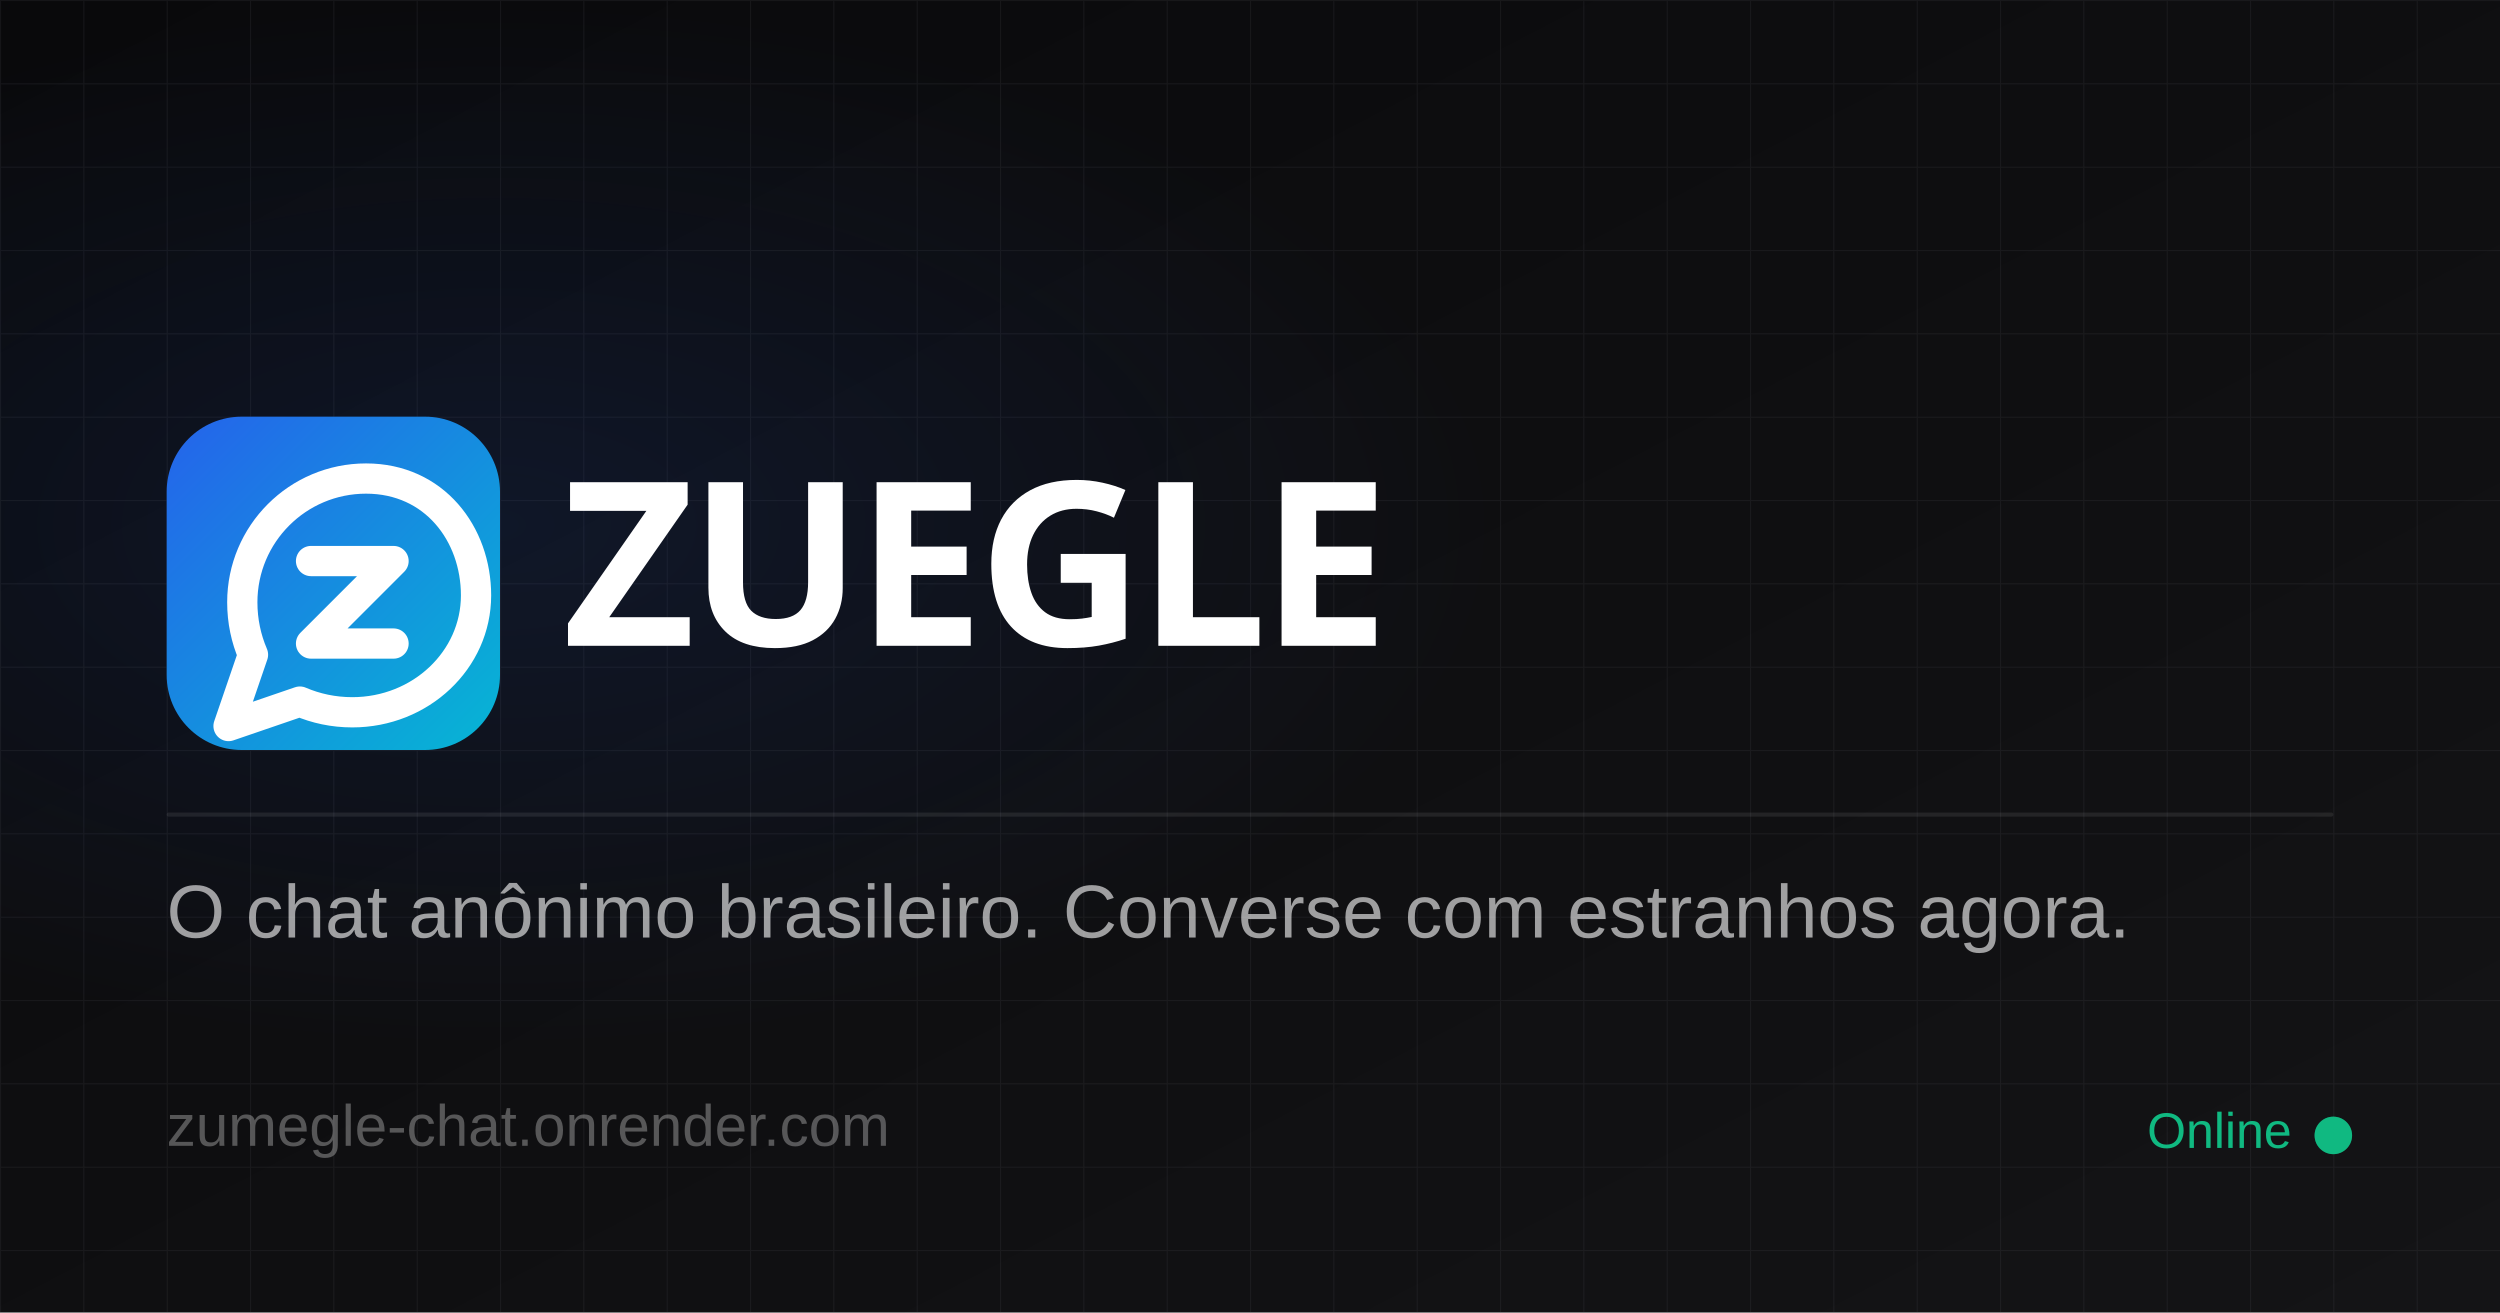
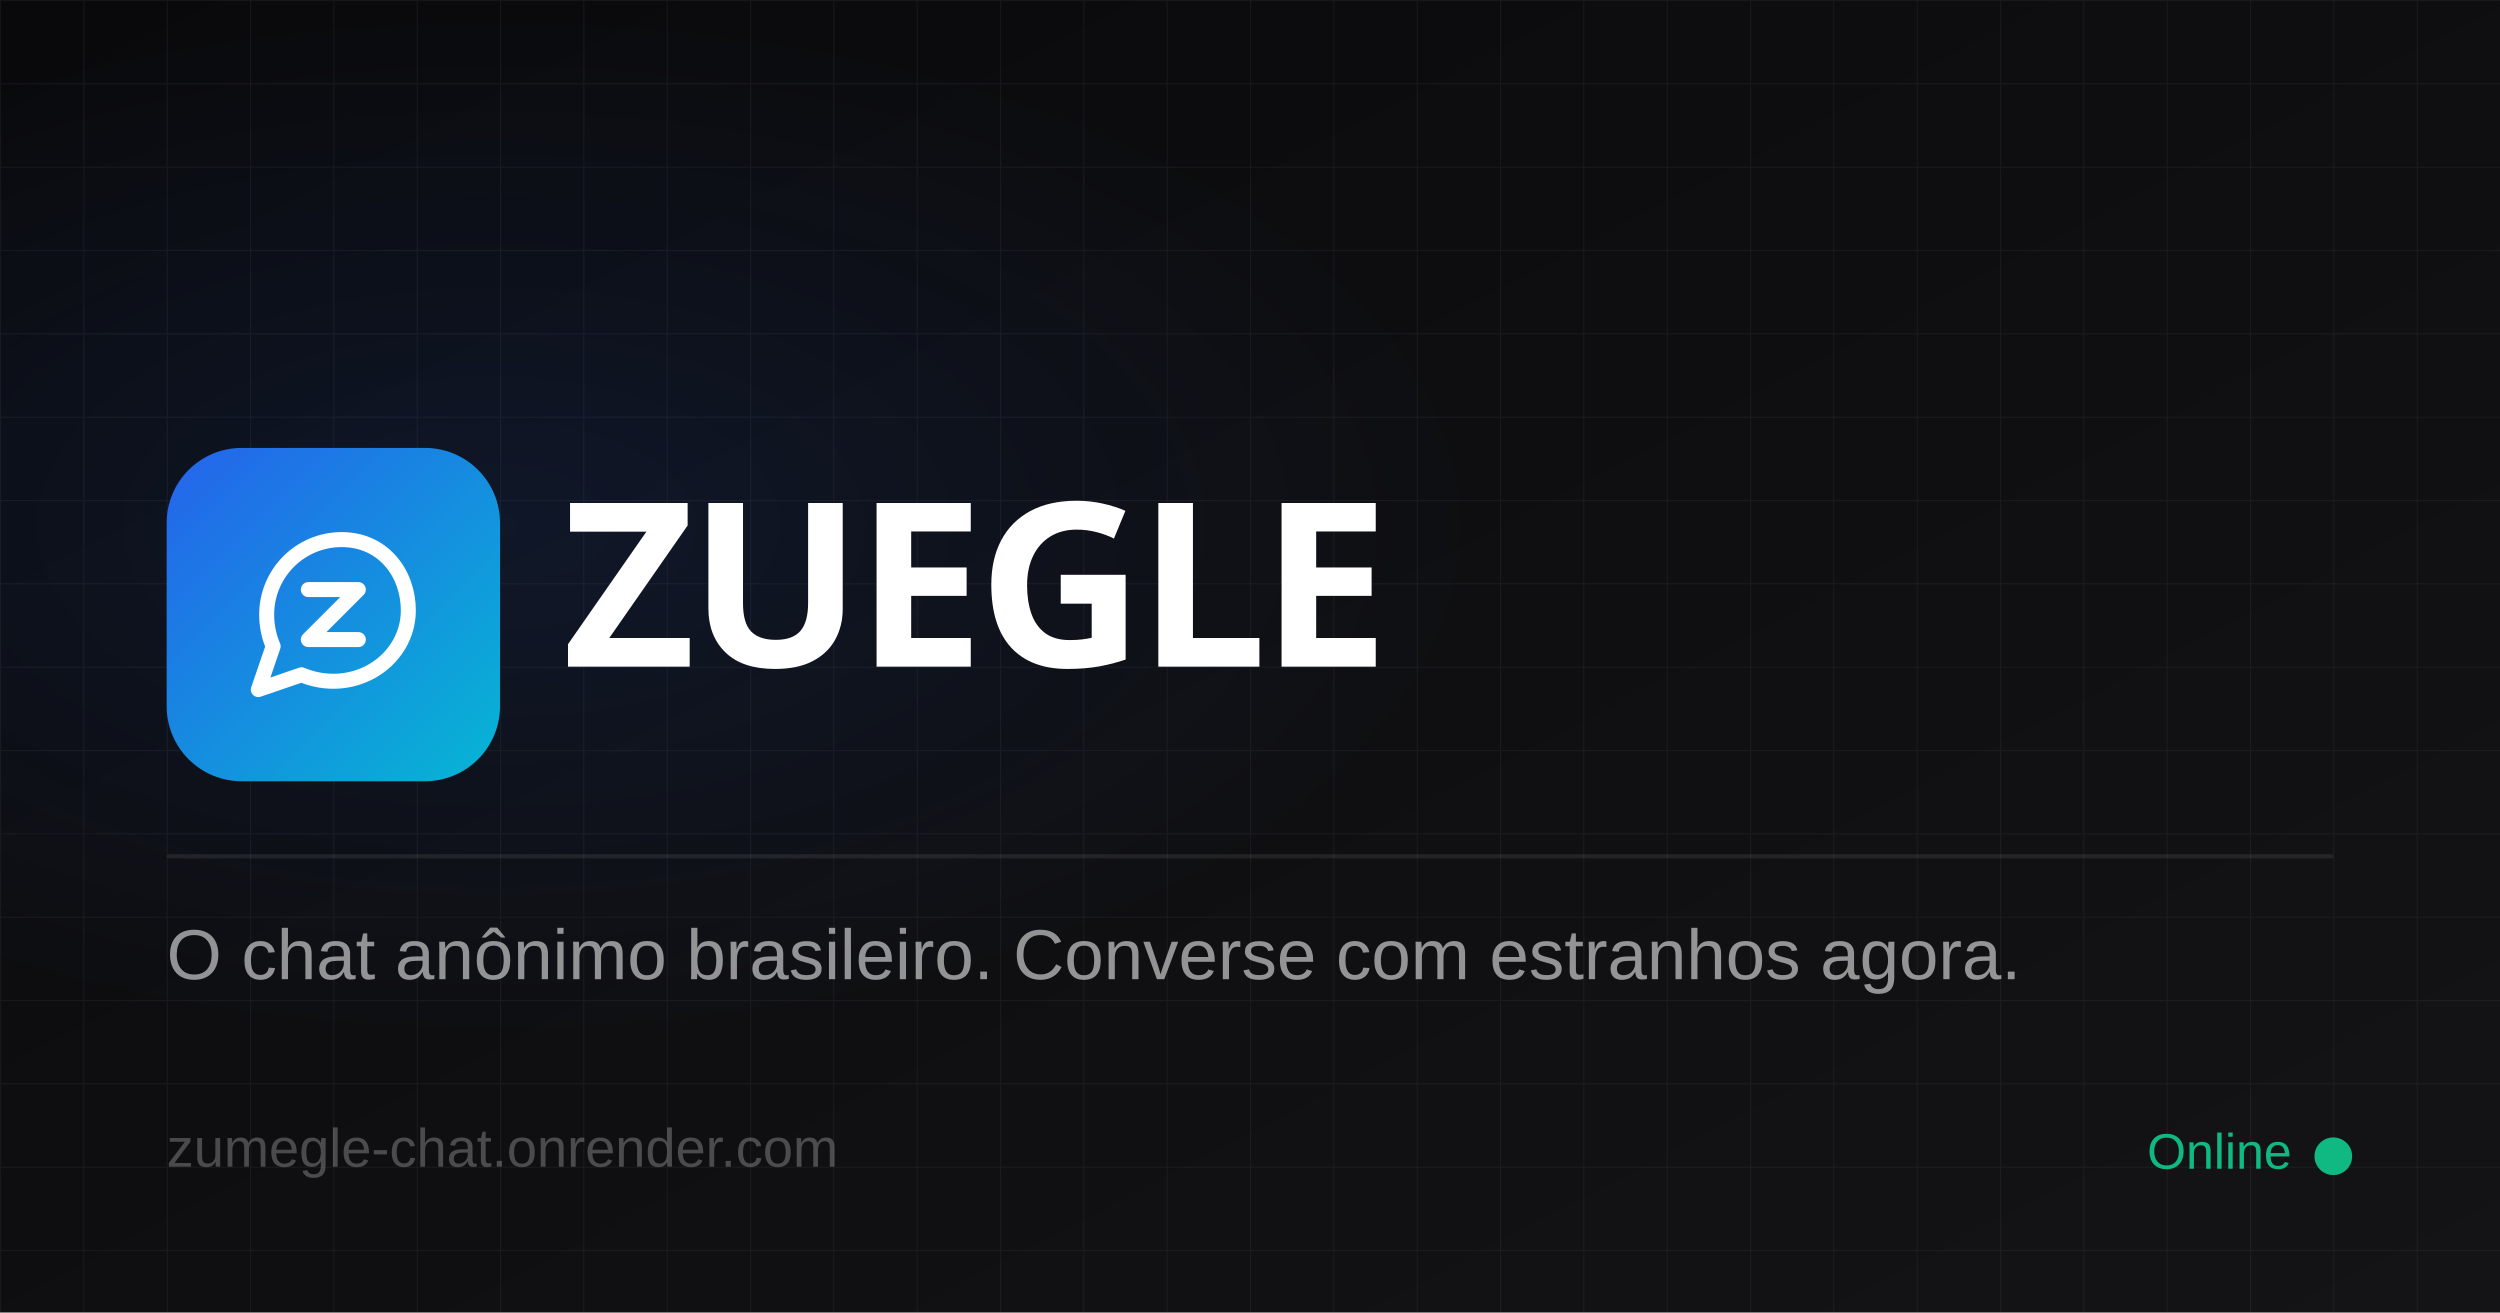
<svg xmlns="http://www.w3.org/2000/svg" viewBox="0 0 1200 630">
  <defs>
    <linearGradient id="bg" x1="0%" y1="0%" x2="100%" y2="100%">
      <stop offset="0%" stop-color="#09090b" />
      <stop offset="100%" stop-color="#141416" />
    </linearGradient>
    <linearGradient id="ic" x1="0%" y1="0%" x2="100%" y2="100%">
      <stop offset="0%" stop-color="#2563eb" />
      <stop offset="100%" stop-color="#06b6d4" />
    </linearGradient>
  </defs>
  <rect width="1200" height="630" fill="url(#bg)" />
  <defs>
    <pattern id="grid" width="40" height="40" patternUnits="userSpaceOnUse">
      <path d="M 40 0 L 0 0 0 40" fill="none" stroke="rgba(113,113,122,0.12)" stroke-width="1" />
    </pattern>
  </defs>
  <rect width="1200" height="630" fill="url(#grid)" />
  <radialGradient id="glow1" cx="20%" cy="40%" r="40%">
    <stop offset="0%" stop-color="#2563eb" stop-opacity="0.12" />
    <stop offset="100%" stop-color="#2563eb" stop-opacity="0" />
  </radialGradient>
  <rect width="1200" height="630" fill="url(#glow1)" />
-   <rect x="80" y="200" width="160" height="160" rx="36" fill="url(#ic)" />
-   <g transform="translate(80,200) scale(6.6) translate(1.5,1.5)">
-     <path d="M21 11.5C21 16.194 16.971 20 12 20C10.638 20 9.348 19.721 8.188 19.222L3 21L4.778 15.812C4.279 14.652 4 13.362 4 12C4 7.029 8.029 3 13 3C17.971 3 21 7.029 21 11.5Z" fill="none" stroke="white" stroke-width="2.2" stroke-linecap="round" stroke-linejoin="round" />
-     <path d="M9 9L15 9L9 15L15 15" fill="none" stroke="white" stroke-width="2.2" stroke-linecap="round" stroke-linejoin="round" />
+   <rect x="80" y="215" width="160" height="160" rx="36" fill="url(#ic)" />
+   <g transform="translate(112, 247) scale(4)">
+     <path d="M21 11.5C21 16.194 16.971 20 12 20C10.638 20 9.348 19.721 8.188 19.222L3 21L4.778 15.812C4.279 14.652 4 13.362 4 12C4 7.029 8.029 3 13 3C17.971 3 21 7.029 21 11.5Z" fill="none" stroke="white" stroke-width="1.8" stroke-linecap="round" stroke-linejoin="round" />
+     <path d="M9 9L15 9L9 15L15 15" fill="none" stroke="white" stroke-width="1.8" stroke-linecap="round" stroke-linejoin="round" />
  </g>
-   <text x="270" y="310" font-family="Arial Black, sans-serif" font-size="110" font-weight="900" fill="white" letter-spacing="-3">ZUEGLE</text>
-   <rect x="80" y="390" width="1040" height="2" rx="1" fill="rgba(255,255,255,0.08)" />
-   <text x="80" y="450" font-family="Arial, sans-serif" font-size="36" fill="rgba(255,255,255,0.6)">O chat anônimo brasileiro. Converse com estranhos agora.</text>
-   <text x="80" y="550" font-family="Arial, sans-serif" font-size="28" fill="rgba(255,255,255,0.3)">zumegle-chat.onrender.com</text>
-   <circle cx="1120" cy="545" r="9" fill="#10b981" />
-   <circle cx="1120" cy="545" r="9" fill="#10b981" opacity="0.4">
+   <text x="270" y="320" font-family="Arial Black, sans-serif" font-size="110" font-weight="900" fill="white" letter-spacing="-3">ZUEGLE</text>
+   <rect x="80" y="410" width="1040" height="2" rx="1" fill="rgba(255,255,255,0.08)" />
+   <text x="80" y="470" font-family="Arial, sans-serif" font-size="34" fill="rgba(255,255,255,0.55)">O chat anônimo brasileiro. Converse com estranhos agora.</text>
+   <text x="80" y="560" font-family="Arial, sans-serif" font-size="26" fill="rgba(255,255,255,0.25)">zumegle-chat.onrender.com</text>
+   <circle cx="1120" cy="555" r="9" fill="#10b981" />
+   <circle cx="1120" cy="555" r="9" fill="#10b981" opacity="0.4">
    <animate attributeName="r" from="9" to="18" dur="1.5s" repeatCount="indefinite" />
    <animate attributeName="opacity" from="0.4" to="0" dur="1.5s" repeatCount="indefinite" />
  </circle>
-   <text x="1100" y="551" font-family="Arial, sans-serif" font-size="24" fill="#10b981" text-anchor="end">Online</text>
+   <text x="1100" y="561" font-family="Arial, sans-serif" font-size="24" fill="#10b981" text-anchor="end">Online</text>
</svg>
